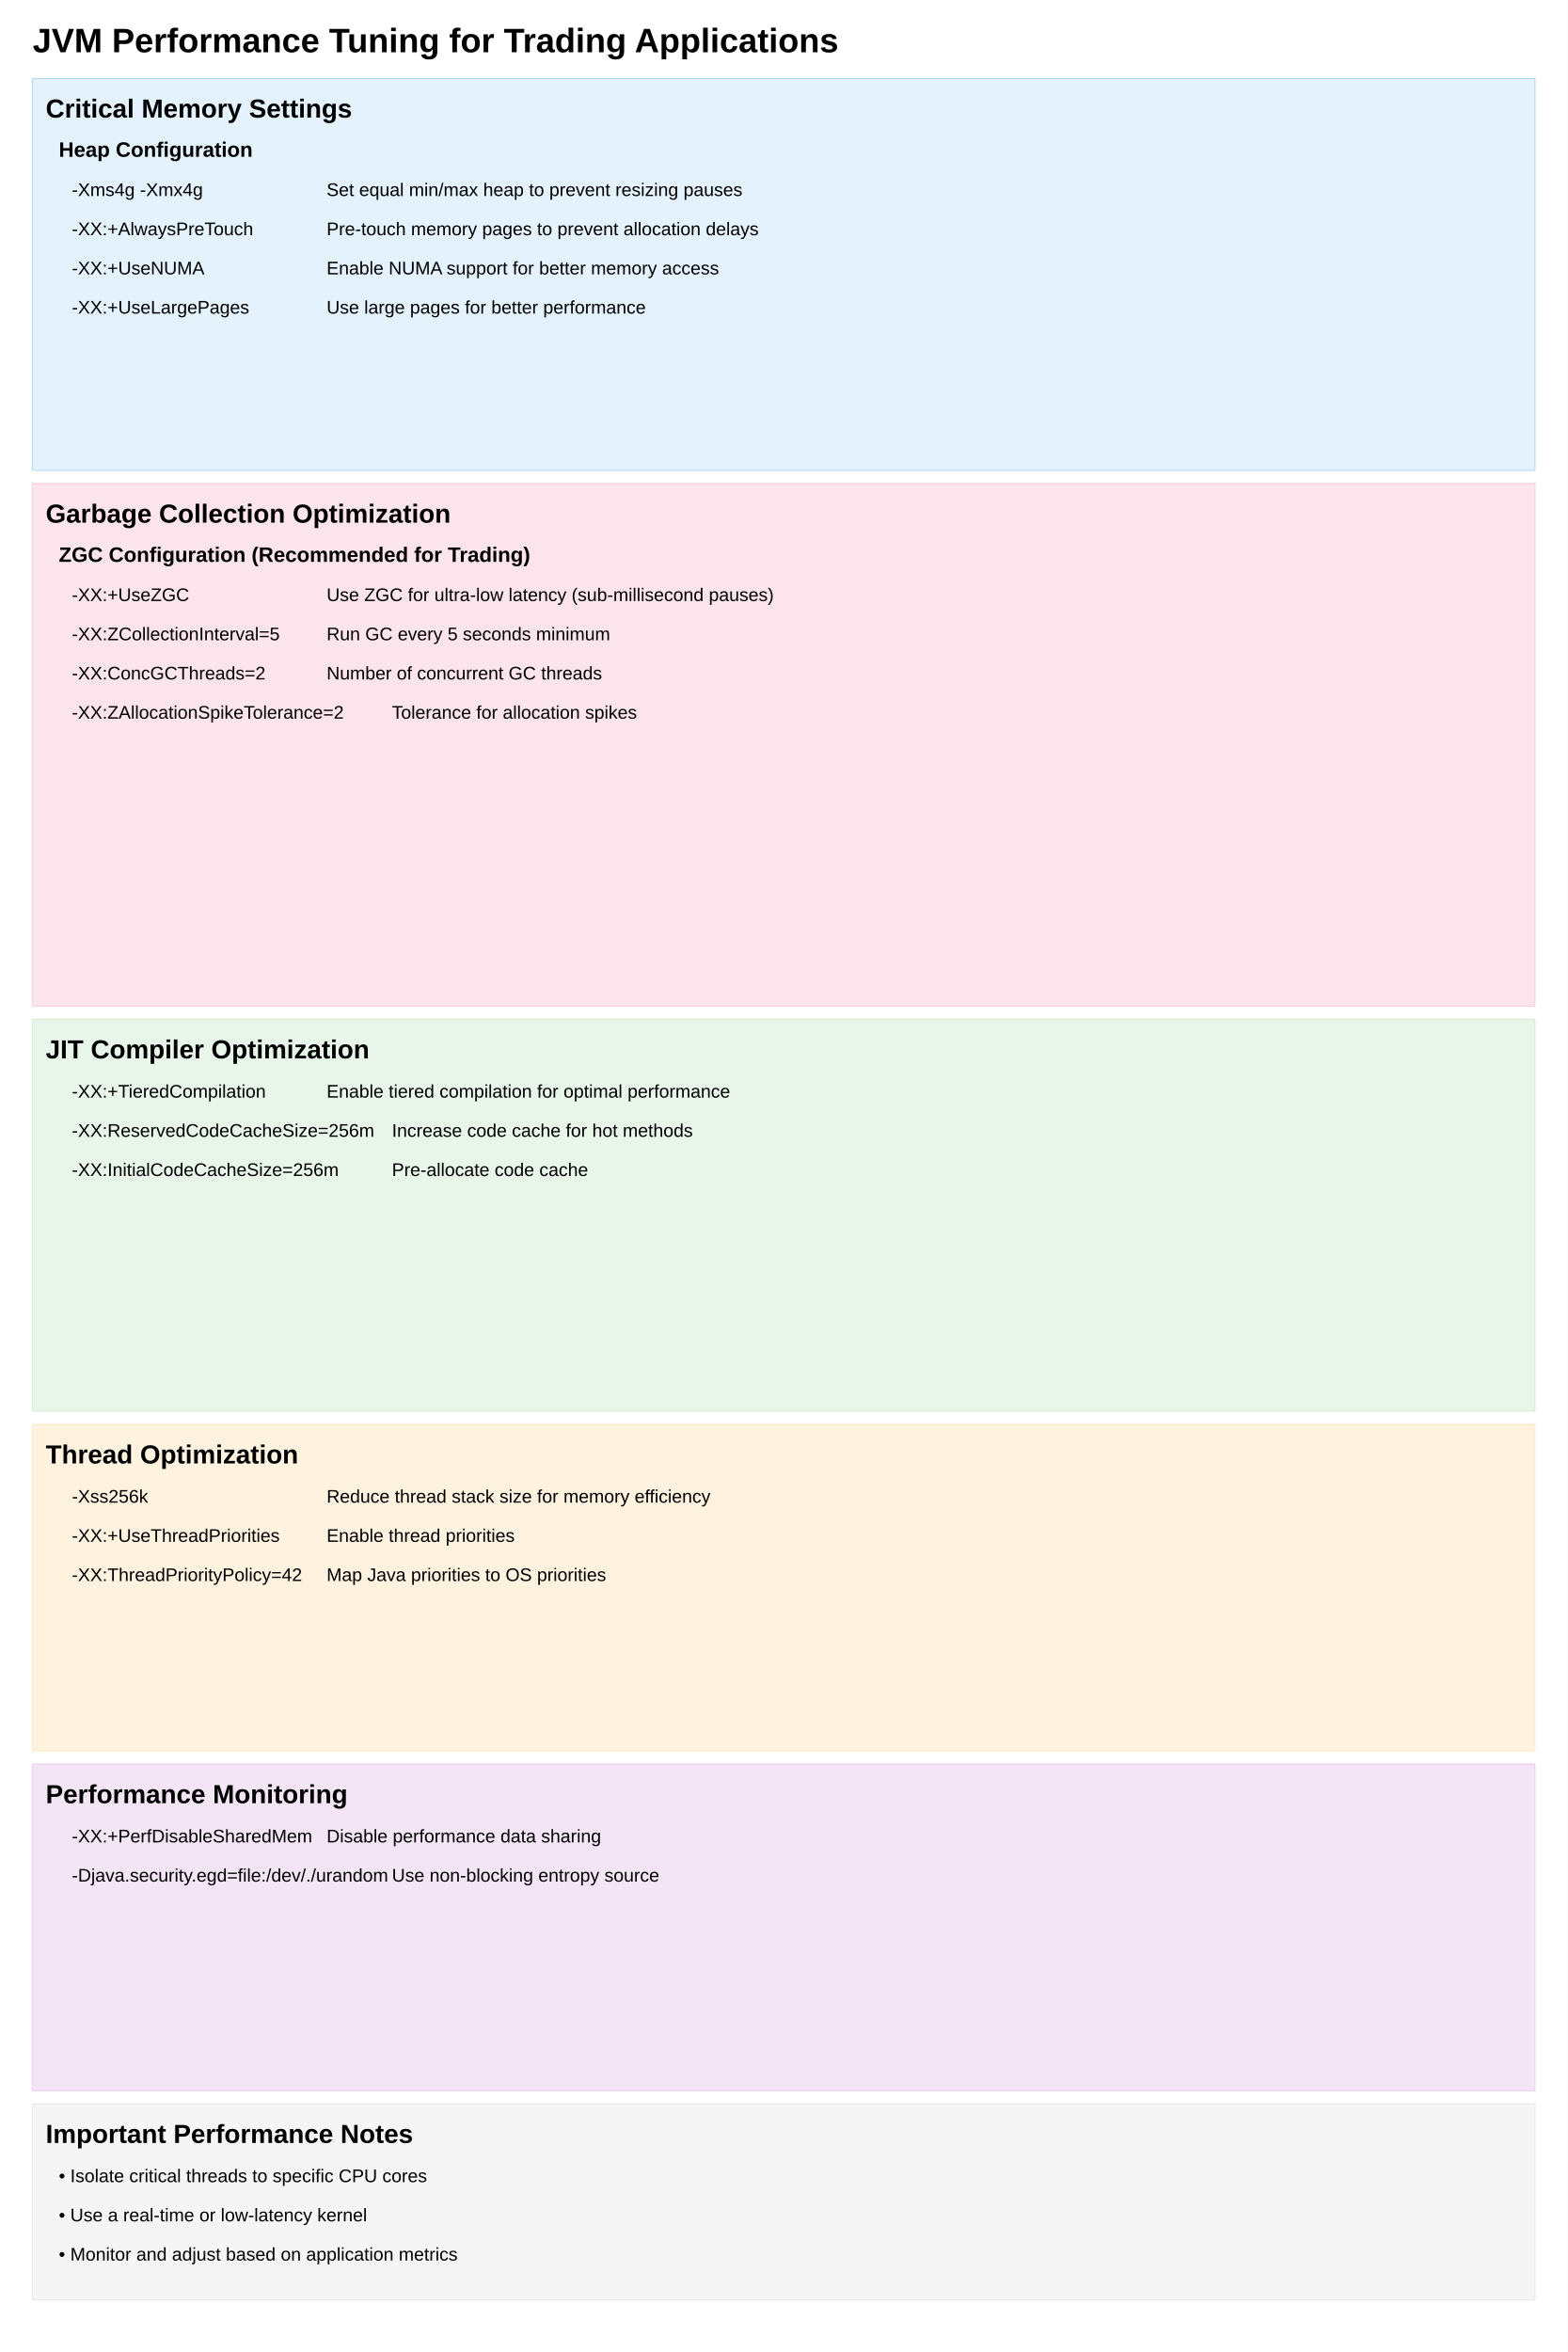
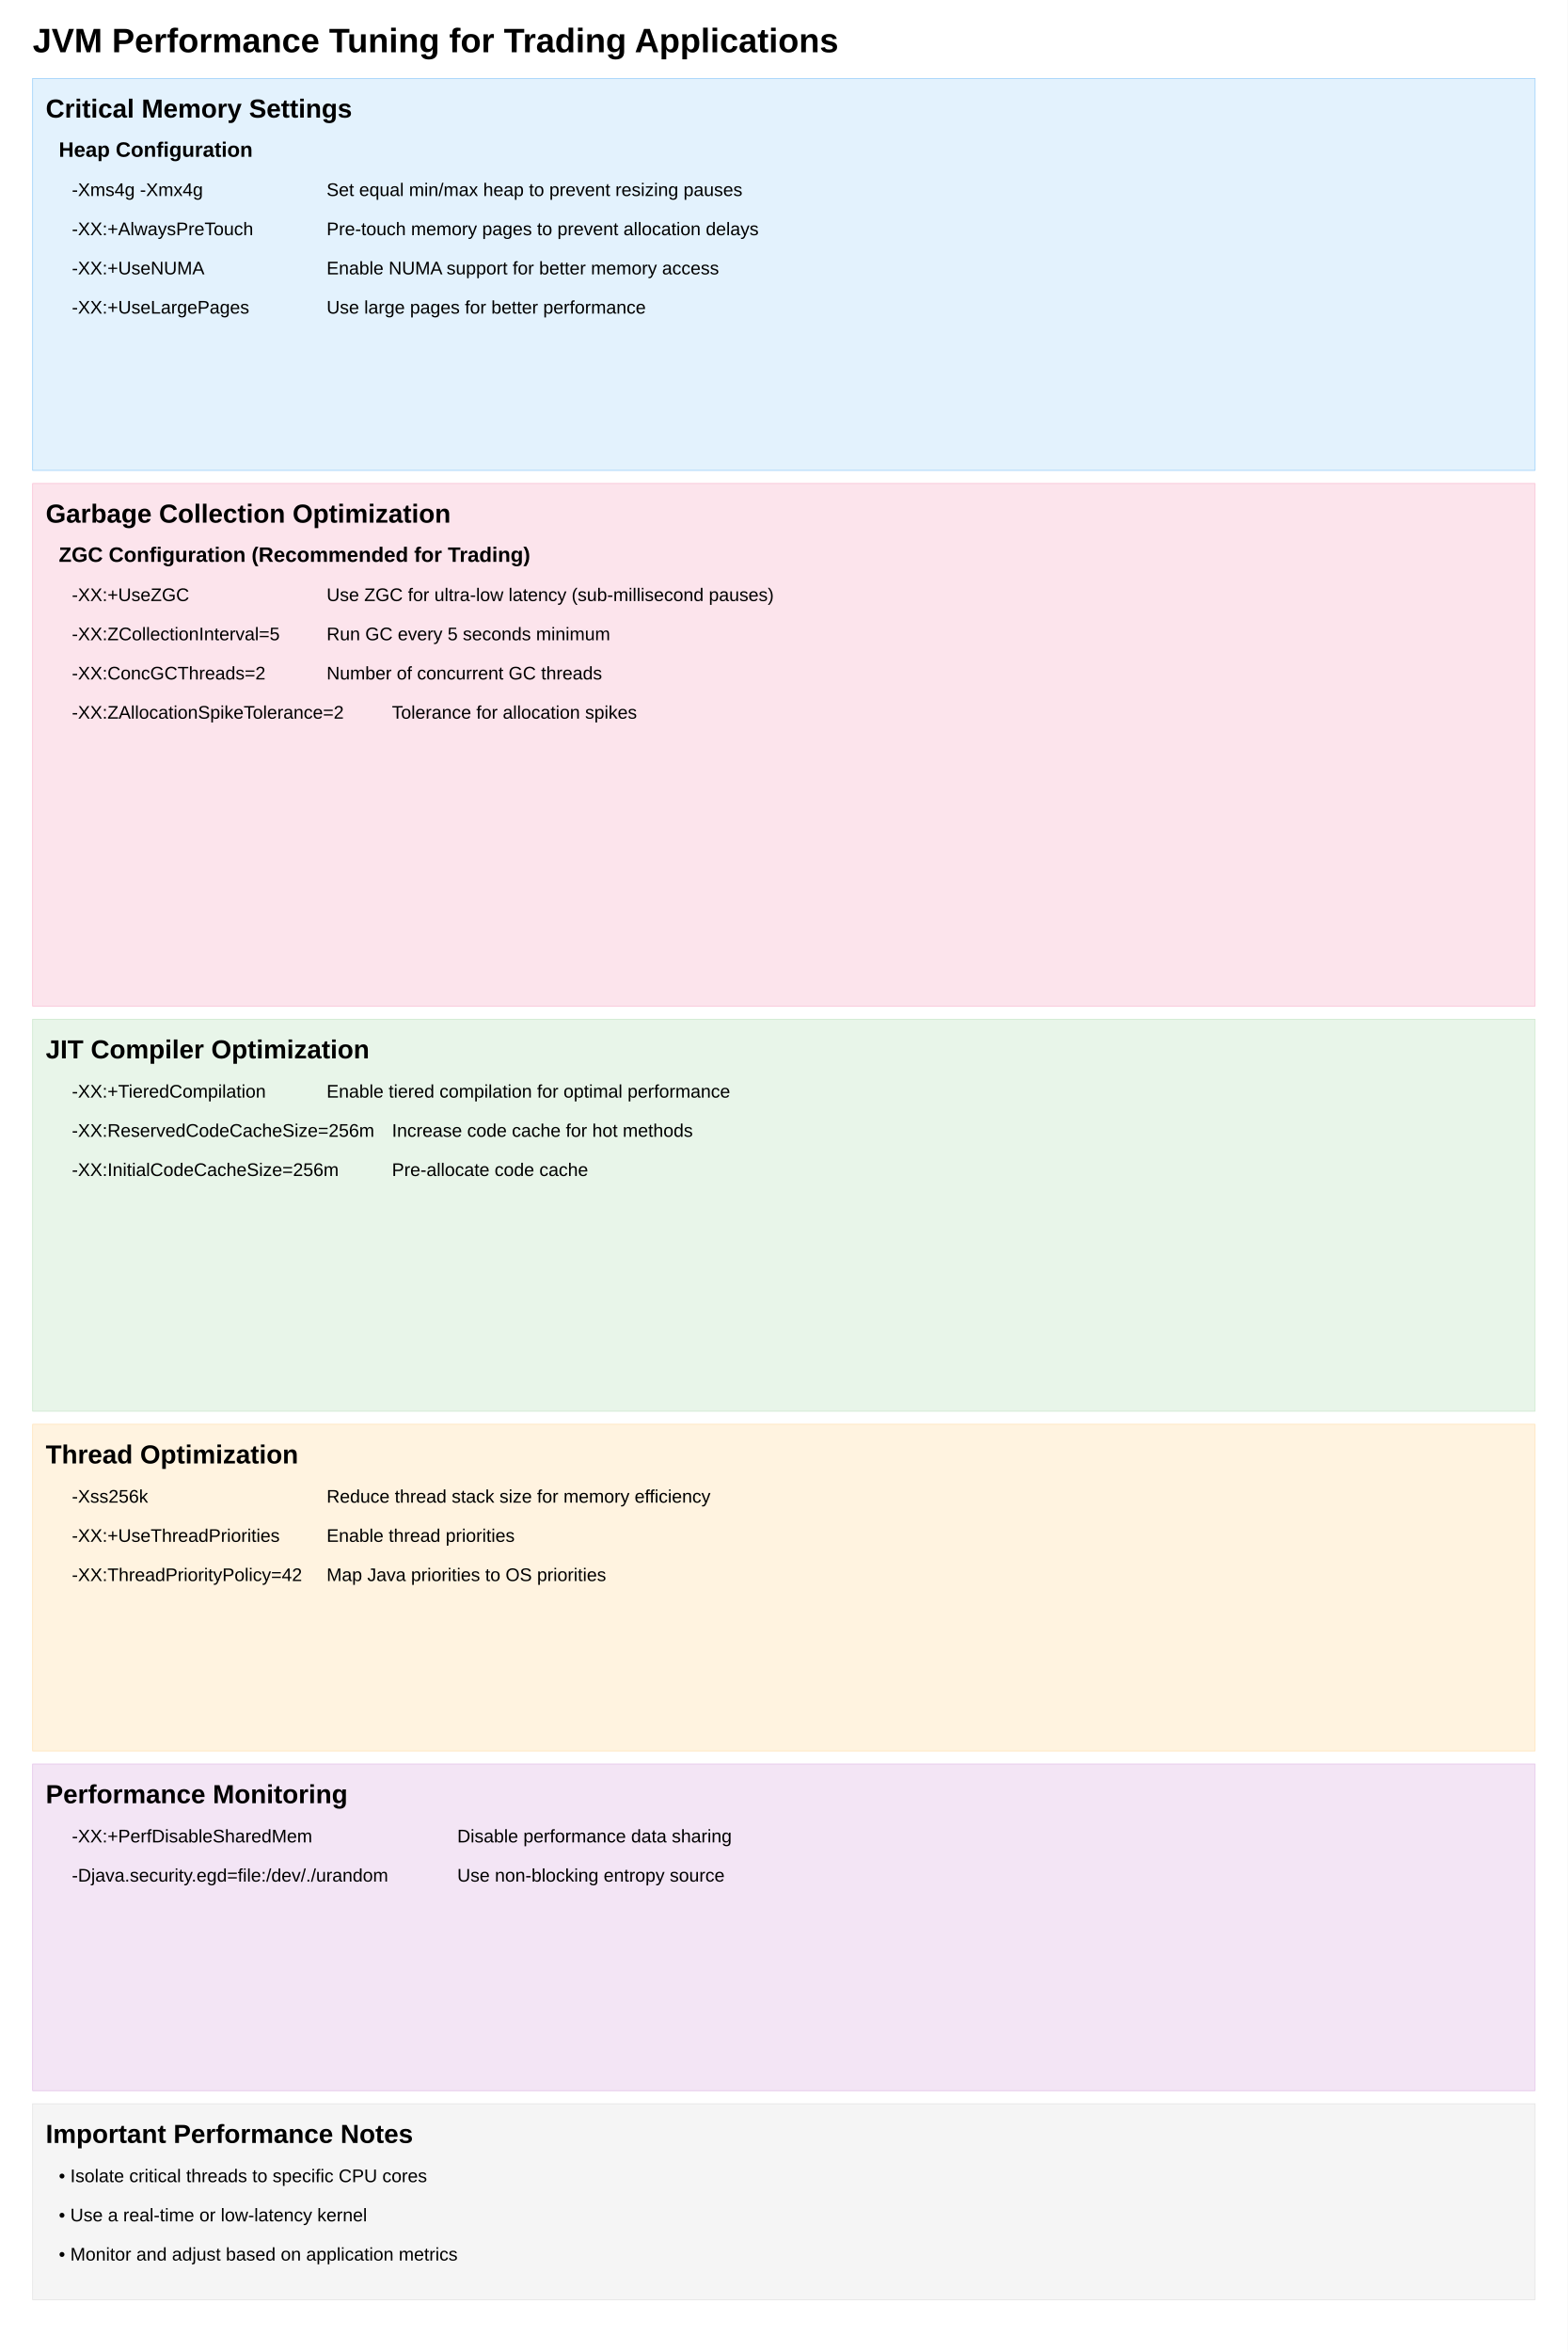
<svg xmlns="http://www.w3.org/2000/svg" viewBox="0 0 2400 3600">
  <rect x="0" y="0" width="2400" height="3600" fill="white" />
  <text x="50" y="80" font-family="Arial" font-size="52" font-weight="bold">JVM Performance Tuning for Trading Applications</text>
  <rect x="50" y="120" width="2300" height="600" fill="#e3f2fd" stroke="#90caf9" />
  <text x="70" y="180" font-family="Arial" font-size="40" font-weight="bold">Critical Memory Settings</text>
  <text x="90" y="240" font-family="Arial" font-size="32" font-weight="bold">Heap Configuration</text>
  <text x="110" y="300" font-family="Arial" font-size="28">-Xms4g -Xmx4g</text>
  <text x="500" y="300" font-family="Arial" font-size="28">Set equal min/max heap to prevent resizing pauses</text>
  <text x="110" y="360" font-family="Arial" font-size="28">-XX:+AlwaysPreTouch</text>
  <text x="500" y="360" font-family="Arial" font-size="28">Pre-touch memory pages to prevent allocation delays</text>
  <text x="110" y="420" font-family="Arial" font-size="28">-XX:+UseNUMA</text>
  <text x="500" y="420" font-family="Arial" font-size="28">Enable NUMA support for better memory access</text>
  <text x="110" y="480" font-family="Arial" font-size="28">-XX:+UseLargePages</text>
  <text x="500" y="480" font-family="Arial" font-size="28">Use large pages for better performance</text>
  <rect x="50" y="740" width="2300" height="800" fill="#fce4ec" stroke="#f8bbd0" />
  <text x="70" y="800" font-family="Arial" font-size="40" font-weight="bold">Garbage Collection Optimization</text>
  <text x="90" y="860" font-family="Arial" font-size="32" font-weight="bold">ZGC Configuration (Recommended for Trading)</text>
  <text x="110" y="920" font-family="Arial" font-size="28">-XX:+UseZGC</text>
  <text x="500" y="920" font-family="Arial" font-size="28">Use ZGC for ultra-low latency (sub-millisecond pauses)</text>
  <text x="110" y="980" font-family="Arial" font-size="28">-XX:ZCollectionInterval=5</text>
  <text x="500" y="980" font-family="Arial" font-size="28">Run GC every 5 seconds minimum</text>
  <text x="110" y="1040" font-family="Arial" font-size="28">-XX:ConcGCThreads=2</text>
  <text x="500" y="1040" font-family="Arial" font-size="28">Number of concurrent GC threads</text>
  <text x="110" y="1100" font-family="Arial" font-size="28">-XX:ZAllocationSpikeTolerance=2</text>
  <text x="600" y="1100" font-family="Arial" font-size="28">Tolerance for allocation spikes</text>
  <rect x="50" y="1560" width="2300" height="600" fill="#e8f5e9" stroke="#c8e6c9" />
  <text x="70" y="1620" font-family="Arial" font-size="40" font-weight="bold">JIT Compiler Optimization</text>
  <text x="110" y="1680" font-family="Arial" font-size="28">-XX:+TieredCompilation</text>
  <text x="500" y="1680" font-family="Arial" font-size="28">Enable tiered compilation for optimal performance</text>
  <text x="110" y="1740" font-family="Arial" font-size="28">-XX:ReservedCodeCacheSize=256m</text>
  <text x="600" y="1740" font-family="Arial" font-size="28">Increase code cache for hot methods</text>
  <text x="110" y="1800" font-family="Arial" font-size="28">-XX:InitialCodeCacheSize=256m</text>
  <text x="600" y="1800" font-family="Arial" font-size="28">Pre-allocate code cache</text>
  <rect x="50" y="2180" width="2300" height="500" fill="#fff3e0" stroke="#ffe0b2" />
  <text x="70" y="2240" font-family="Arial" font-size="40" font-weight="bold">Thread Optimization</text>
  <text x="110" y="2300" font-family="Arial" font-size="28">-Xss256k</text>
  <text x="500" y="2300" font-family="Arial" font-size="28">Reduce thread stack size for memory efficiency</text>
  <text x="110" y="2360" font-family="Arial" font-size="28">-XX:+UseThreadPriorities</text>
  <text x="500" y="2360" font-family="Arial" font-size="28">Enable thread priorities</text>
  <text x="110" y="2420" font-family="Arial" font-size="28">-XX:ThreadPriorityPolicy=42</text>
  <text x="500" y="2420" font-family="Arial" font-size="28">Map Java priorities to OS priorities</text>
  <rect x="50" y="2700" width="2300" height="500" fill="#f3e5f5" stroke="#e1bee7" />
  <text x="70" y="2760" font-family="Arial" font-size="40" font-weight="bold">Performance Monitoring</text>
  <text x="110" y="2820" font-family="Arial" font-size="28">-XX:+PerfDisableSharedMem</text>
-   <text x="500" y="2820" font-family="Arial" font-size="28">Disable performance data sharing</text>
+   <text x="700" y="2820" font-family="Arial" font-size="28">Disable performance data sharing</text>
  <text x="110" y="2880" font-family="Arial" font-size="28">-Djava.security.egd=file:/dev/./urandom</text>
-   <text x="600" y="2880" font-family="Arial" font-size="28">Use non-blocking entropy source</text>
+   <text x="700" y="2880" font-family="Arial" font-size="28">Use non-blocking entropy source</text>
  <rect x="50" y="3220" width="2300" height="300" fill="#f5f5f5" stroke="#e0e0e0" />
  <text x="70" y="3280" font-family="Arial" font-size="40" font-weight="bold">Important Performance Notes</text>
  <text x="90" y="3340" font-family="Arial" font-size="28">• Isolate critical threads to specific CPU cores</text>
  <text x="90" y="3400" font-family="Arial" font-size="28">• Use a real-time or low-latency kernel</text>
  <text x="90" y="3460" font-family="Arial" font-size="28">• Monitor and adjust based on application metrics</text>
</svg>
